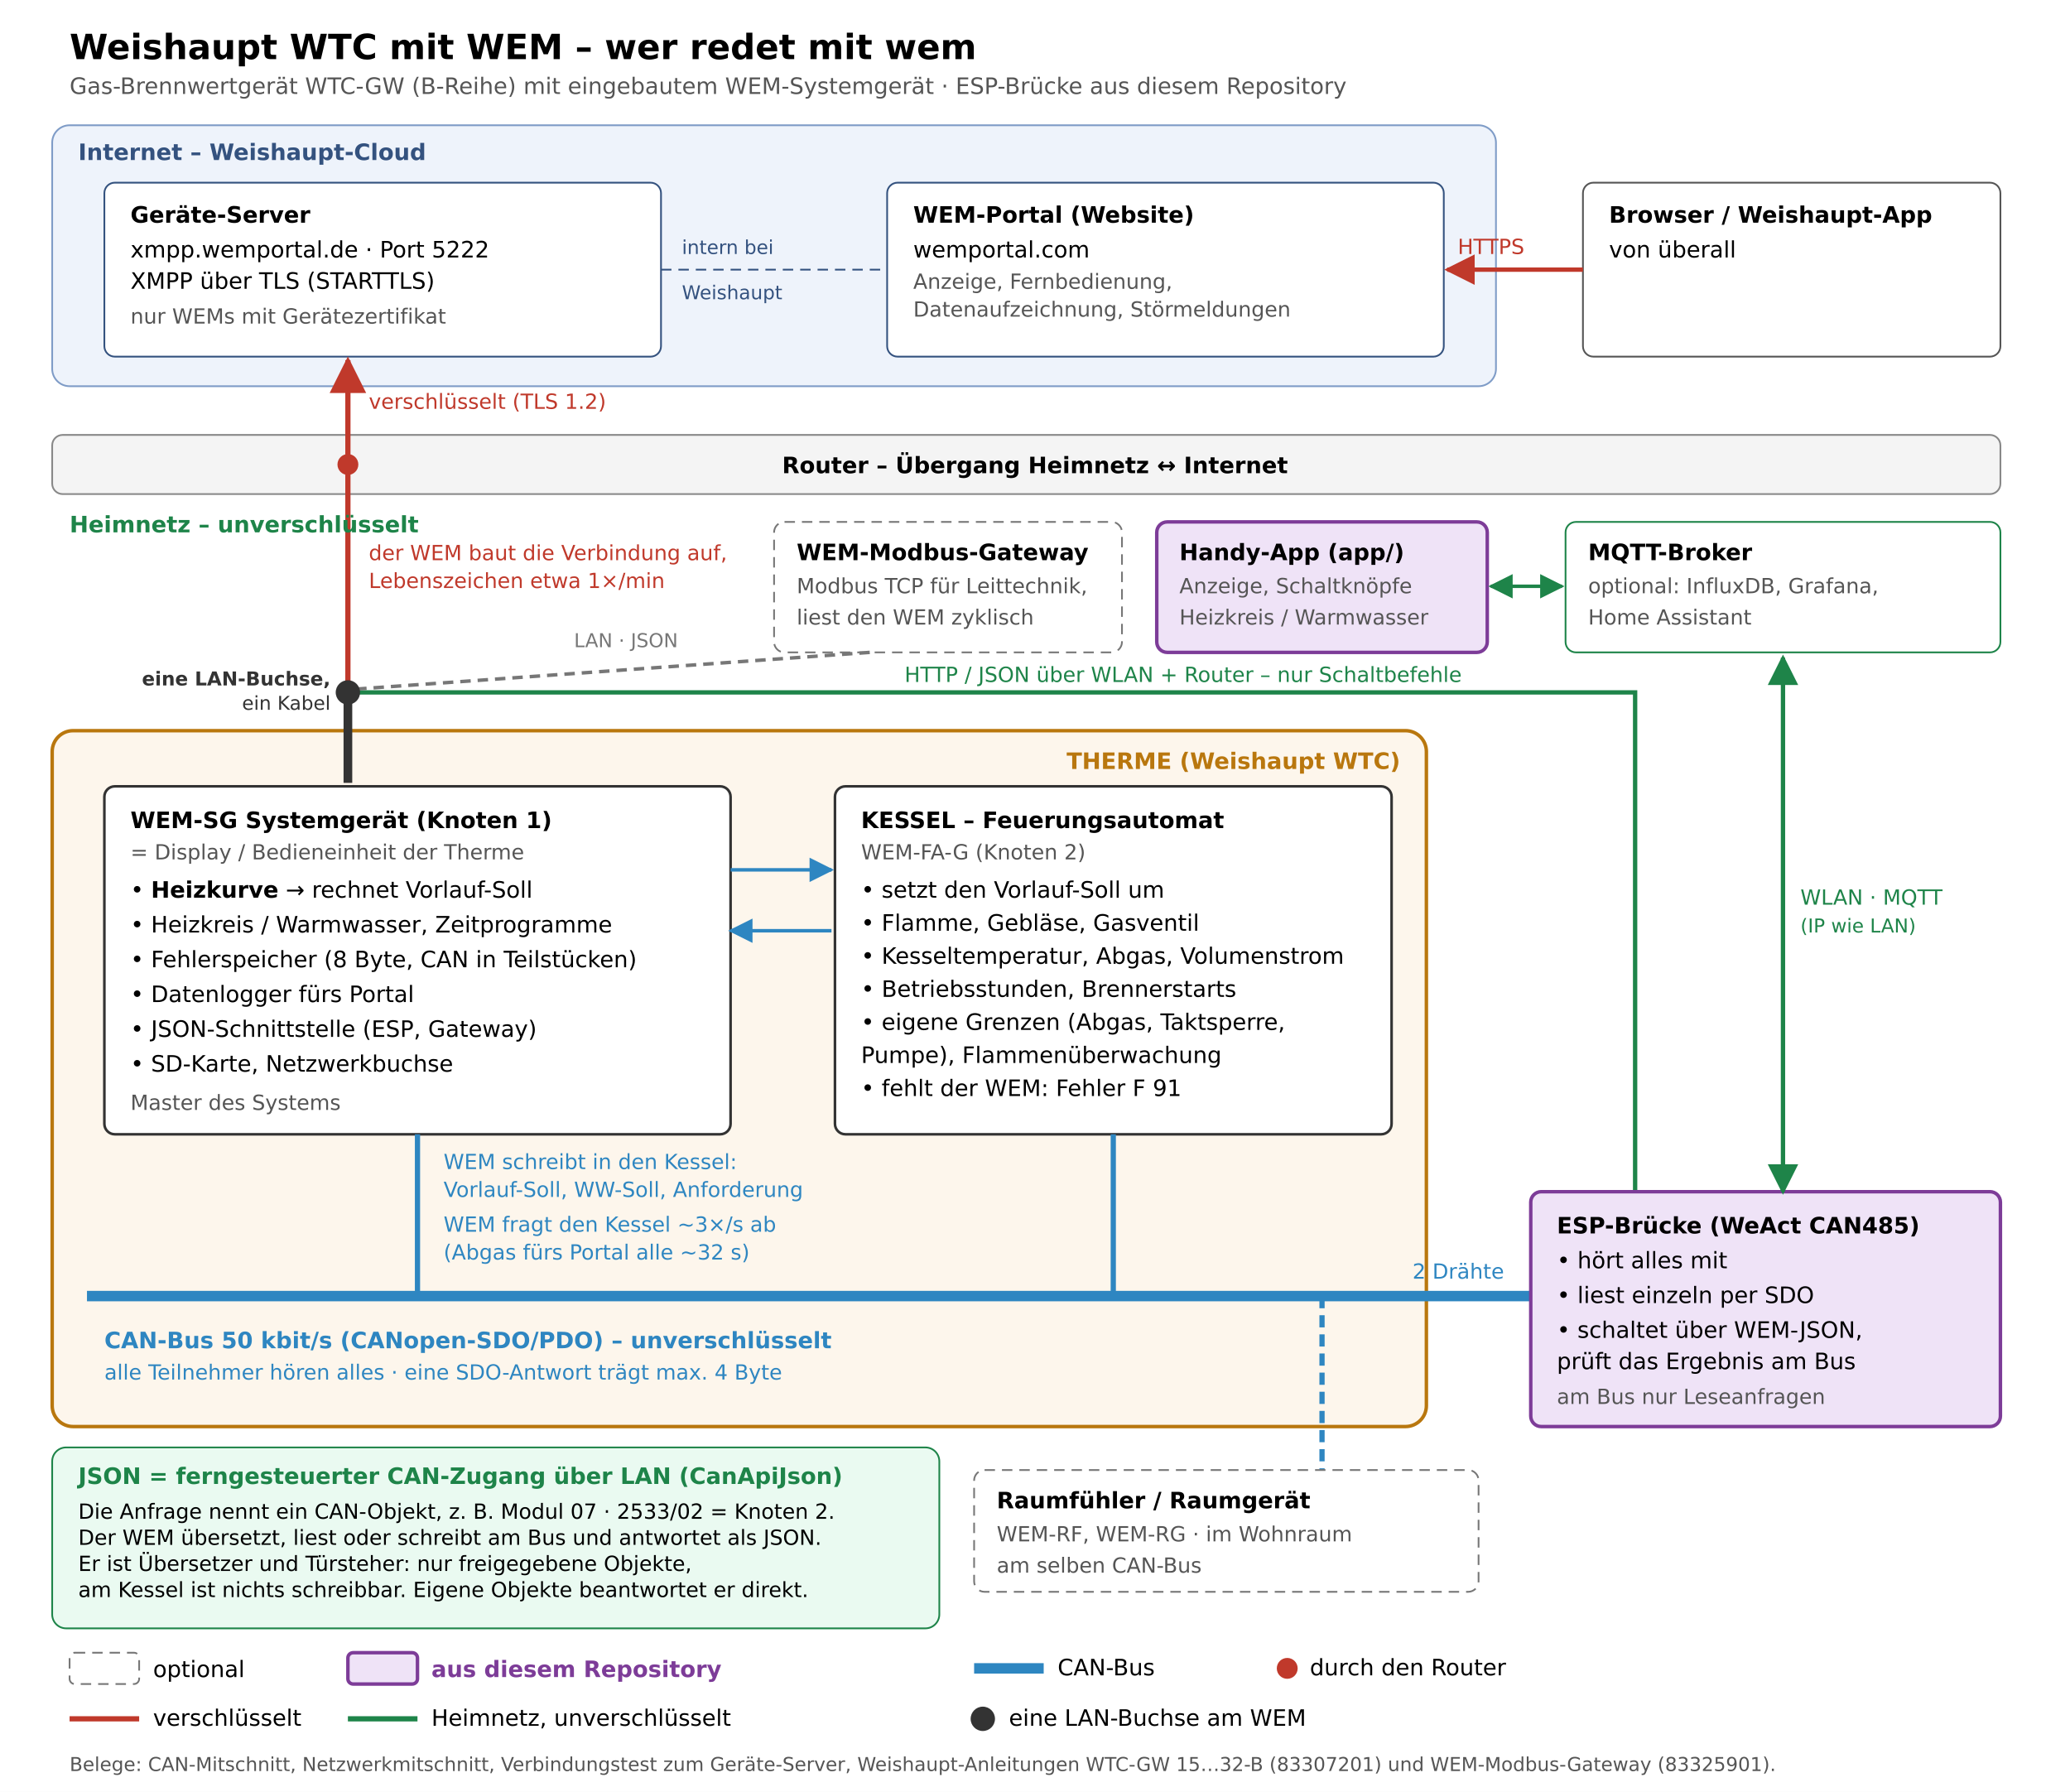
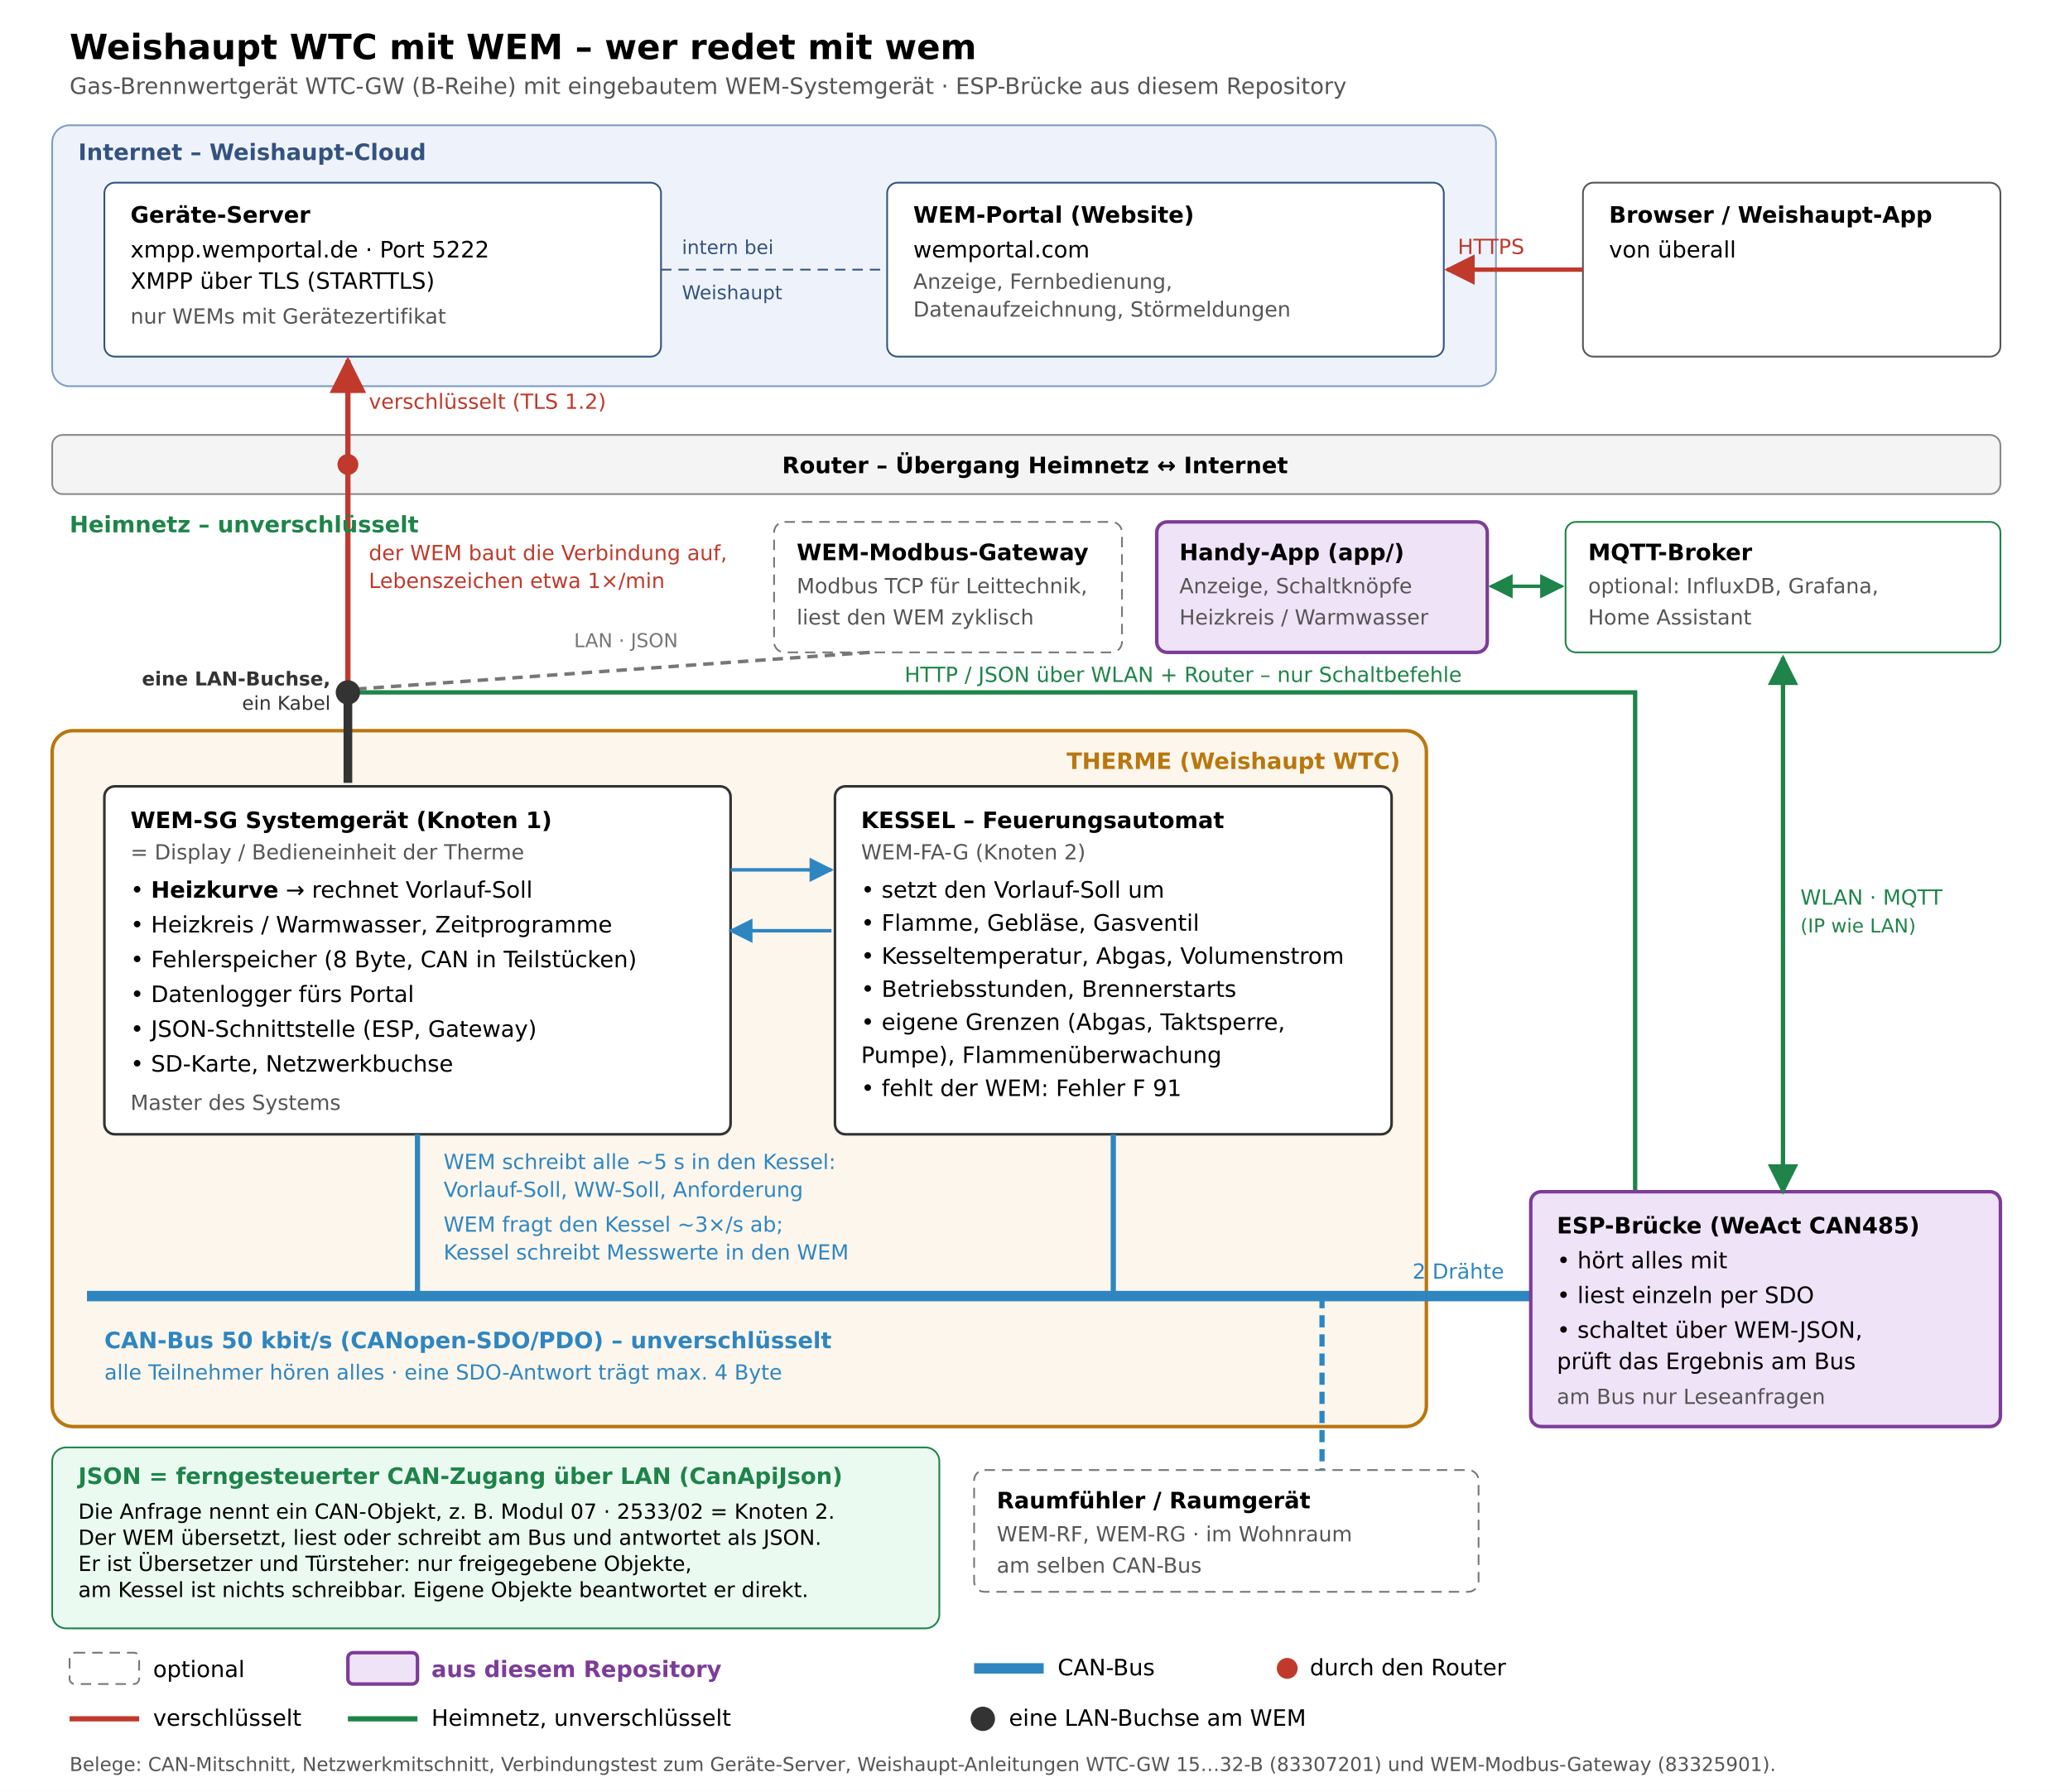
<svg xmlns="http://www.w3.org/2000/svg" width="1190" height="1030" viewBox="0 0 1190 1030" font-family="DejaVu Sans" font-size="13">
  <defs>
    <marker id="pr" viewBox="0 0 10 10" refX="9" refY="5" markerWidth="7" markerHeight="7" orient="auto-start-reverse">
      <path d="M0,0 L10,5 L0,10 z" fill="#c0392b" />
    </marker>
    <marker id="pg" viewBox="0 0 10 10" refX="9" refY="5" markerWidth="7" markerHeight="7" orient="auto-start-reverse">
      <path d="M0,0 L10,5 L0,10 z" fill="#1e8449" />
    </marker>
    <marker id="pb" viewBox="0 0 10 10" refX="9" refY="5" markerWidth="7" markerHeight="7" orient="auto-start-reverse">
      <path d="M0,0 L10,5 L0,10 z" fill="#2e86c1" />
    </marker>
  </defs>
  <rect width="1190" height="1030" fill="#fff" />
  <text x="40" y="34" font-size="20" font-weight="bold">Weishaupt WTC mit WEM – wer redet mit wem</text>
  <text x="40" y="54" fill="#555">Gas-Brennwertgerät WTC-GW (B-Reihe) mit eingebautem WEM-Systemgerät · ESP-Brücke aus diesem Repository</text>
  <rect x="30" y="72" width="830" height="150" rx="10" fill="#eef3fb" stroke="#7f9cc7" />
  <text x="45" y="92" font-weight="bold" fill="#34527f">Internet – Weishaupt-Cloud</text>
  <rect x="60" y="105" width="320" height="100" rx="6" fill="#fff" stroke="#34527f" />
  <text x="75" y="128" font-weight="bold">Geräte-Server</text>
  <text x="75" y="148">xmpp.wemportal.de · Port 5222</text>
  <text x="75" y="166">XMPP über TLS (STARTTLS)</text>
  <text x="75" y="186" fill="#555" font-size="12">nur WEMs mit Gerätezertifikat</text>
  <rect x="510" y="105" width="320" height="100" rx="6" fill="#fff" stroke="#34527f" />
  <text x="525" y="128" font-weight="bold">WEM-Portal (Website)</text>
  <text x="525" y="148">wemportal.com</text>
  <text x="525" y="166" fill="#555" font-size="12">Anzeige, Fernbedienung,</text>
  <text x="525" y="182" fill="#555" font-size="12">Datenaufzeichnung, Störmeldungen</text>
  <line x1="380" y1="155" x2="510" y2="155" stroke="#34527f" stroke-dasharray="6,4" />
  <text x="392" y="146" font-size="11" fill="#34527f">intern bei</text>
  <text x="392" y="172" font-size="11" fill="#34527f">Weishaupt</text>
  <rect x="910" y="105" width="240" height="100" rx="6" fill="#fff" stroke="#555" />
  <text x="925" y="128" font-weight="bold">Browser / Weishaupt-App</text>
  <text x="925" y="148">von überall</text>
  <line x1="910" y1="155" x2="832" y2="155" stroke="#c0392b" stroke-width="2.5" marker-end="url(#pr)" />
  <text x="838" y="146" fill="#c0392b" font-size="12">HTTPS</text>
  <rect x="30" y="250" width="1120" height="34" rx="6" fill="#f4f4f4" stroke="#888" />
  <text x="595" y="272" font-weight="bold" text-anchor="middle">Router – Übergang Heimnetz ↔ Internet</text>
  <line x1="200" y1="398" x2="200" y2="207" stroke="#c0392b" stroke-width="3" marker-end="url(#pr)" />
  <circle cx="200" cy="267" r="6" fill="#c0392b" />
  <text x="212" y="235" fill="#c0392b" font-size="12">verschlüsselt (TLS 1.2)</text>
  <text x="212" y="322" fill="#c0392b" font-size="12">der WEM baut die Verbindung auf,</text>
  <text x="212" y="338" fill="#c0392b" font-size="12">Lebenszeichen etwa 1×/min</text>
  <text x="40" y="306" font-weight="bold" fill="#1e8449">Heimnetz – unverschlüsselt</text>
  <rect x="445" y="300" width="200" height="75" rx="6" fill="#fff" stroke="#777" stroke-dasharray="6,4" />
  <text x="458" y="322" font-weight="bold">WEM-Modbus-Gateway</text>
  <text x="458" y="341" font-size="12" fill="#555">Modbus TCP für Leittechnik,</text>
  <text x="458" y="359" font-size="12" fill="#555">liest den WEM zyklisch</text>
  <rect x="665" y="300" width="190" height="75" rx="6" fill="#efe3f7" stroke="#7d3c98" stroke-width="2" />
  <text x="678" y="322" font-weight="bold">Handy-App (app/)</text>
  <text x="678" y="341" font-size="12" fill="#555">Anzeige, Schaltknöpfe</text>
  <text x="678" y="359" font-size="12" fill="#555">Heizkreis / Warmwasser</text>
  <rect x="900" y="300" width="250" height="75" rx="6" fill="#fff" stroke="#1e8449" />
  <text x="913" y="322" font-weight="bold">MQTT-Broker</text>
  <text x="913" y="341" font-size="12" fill="#555">optional: InfluxDB, Grafana,</text>
  <text x="913" y="359" font-size="12" fill="#555">Home Assistant</text>
  <line x1="857" y1="337" x2="898" y2="337" stroke="#1e8449" stroke-width="2" marker-start="url(#pg)" marker-end="url(#pg)" />
  <rect x="30" y="420" width="790" height="400" rx="12" fill="#fdf6ec" stroke="#b9770e" stroke-width="2" />
  <text x="805" y="442" font-weight="bold" fill="#b9770e" text-anchor="end">THERME (Weishaupt WTC)</text>
  <rect x="60" y="452" width="360" height="200" rx="6" fill="#fff" stroke="#333" stroke-width="1.5" />
  <text x="75" y="476" font-weight="bold">WEM-SG Systemgerät (Knoten 1)</text>
  <text x="75" y="494" font-size="12" fill="#555">= Display / Bedieneinheit der Therme</text>
  <text x="75" y="516">• <tspan font-weight="bold">Heizkurve</tspan> → rechnet Vorlauf-Soll</text>
  <text x="75" y="536">• Heizkreis / Warmwasser, Zeitprogramme</text>
  <text x="75" y="556">• Fehlerspeicher (8 Byte, CAN in Teilstücken)</text>
  <text x="75" y="576">• Datenlogger fürs Portal</text>
  <text x="75" y="596">• JSON-Schnittstelle (ESP, Gateway)</text>
  <text x="75" y="616">• SD-Karte, Netzwerkbuchse</text>
  <text x="75" y="638" font-size="12" fill="#555">Master des Systems</text>
  <rect x="480" y="452" width="320" height="200" rx="6" fill="#fff" stroke="#333" stroke-width="1.5" />
  <text x="495" y="476" font-weight="bold">KESSEL – Feuerungsautomat</text>
  <text x="495" y="494" font-size="12" fill="#555">WEM-FA-G (Knoten 2)</text>
  <text x="495" y="516">• setzt den Vorlauf-Soll um</text>
  <text x="495" y="535">• Flamme, Gebläse, Gasventil</text>
  <text x="495" y="554">• Kesseltemperatur, Abgas, Volumenstrom</text>
  <text x="495" y="573">• Betriebsstunden, Brennerstarts</text>
  <text x="495" y="592">• eigene Grenzen (Abgas, Taktsperre,</text>
  <text x="495" y="611">  Pumpe), Flammenüberwachung</text>
  <text x="495" y="630">• fehlt der WEM: Fehler F 91</text>
  <line x1="420" y1="500" x2="478" y2="500" stroke="#2e86c1" stroke-width="2" marker-end="url(#pb)" />
  <line x1="478" y1="535" x2="420" y2="535" stroke="#2e86c1" stroke-width="2" marker-end="url(#pb)" />
  <polyline points="940,685 940,398 204,398" fill="none" stroke="#1e8449" stroke-width="2.5" />
  <line x1="500" y1="375" x2="206" y2="396" stroke="#777" stroke-width="2" stroke-dasharray="6,4" />
  <text x="330" y="372" fill="#777" font-size="11">LAN · JSON</text>
  <line x1="200" y1="398" x2="200" y2="450" stroke="#333" stroke-width="5" />
  <circle cx="200" cy="398" r="7" fill="#333" />
  <text x="190" y="394" font-size="11" font-weight="bold" fill="#333" text-anchor="end">eine LAN-Buchse,</text>
  <text x="190" y="408" font-size="11" fill="#333" text-anchor="end">ein Kabel</text>
  <text x="520" y="392" fill="#1e8449" font-size="12">HTTP / JSON über WLAN + Router – nur Schaltbefehle</text>
  <line x1="50" y1="745" x2="880" y2="745" stroke="#2e86c1" stroke-width="6" />
  <line x1="240" y1="652" x2="240" y2="745" stroke="#2e86c1" stroke-width="3" />
  <line x1="640" y1="652" x2="640" y2="745" stroke="#2e86c1" stroke-width="3" />
-   <text x="255" y="672" font-size="12" fill="#2e86c1">WEM schreibt in den Kessel:</text>
+   <text x="255" y="672" font-size="12" fill="#2e86c1">WEM schreibt alle ~5 s in den Kessel:</text>
  <text x="255" y="688" font-size="12" fill="#2e86c1">Vorlauf-Soll, WW-Soll, Anforderung</text>
-   <text x="255" y="708" font-size="12" fill="#2e86c1">WEM fragt den Kessel ~3×/s ab</text>
-   <text x="255" y="724" font-size="12" fill="#2e86c1">(Abgas fürs Portal alle ~32 s)</text>
+   <text x="255" y="708" font-size="12" fill="#2e86c1">WEM fragt den Kessel ~3×/s ab;</text>
+   <text x="255" y="724" font-size="12" fill="#2e86c1">Kessel schreibt Messwerte in den WEM</text>
  <text x="60" y="775" font-weight="bold" fill="#2e86c1">CAN-Bus 50 kbit/s (CANopen-SDO/PDO) – unverschlüsselt</text>
  <text x="60" y="793" font-size="12" fill="#2e86c1">alle Teilnehmer hören alles · eine SDO-Antwort trägt max. 4 Byte</text>
  <text x="812" y="735" font-size="12" fill="#2e86c1">2 Drähte</text>
  <line x1="760" y1="745" x2="760" y2="845" stroke="#2e86c1" stroke-width="3" stroke-dasharray="7,4" />
  <rect x="560" y="845" width="290" height="70" rx="6" fill="#fff" stroke="#777" stroke-dasharray="6,4" />
  <text x="573" y="867" font-weight="bold">Raumfühler / Raumgerät</text>
  <text x="573" y="886" font-size="12" fill="#555">WEM-RF, WEM-RG · im Wohnraum</text>
  <text x="573" y="904" font-size="12" fill="#555">am selben CAN-Bus</text>
  <rect x="880" y="685" width="270" height="135" rx="6" fill="#efe3f7" stroke="#7d3c98" stroke-width="2" />
  <text x="895" y="709" font-weight="bold">ESP-Brücke (WeAct CAN485)</text>
  <text x="895" y="729">• hört alles mit</text>
  <text x="895" y="749">• liest einzeln per SDO</text>
  <text x="895" y="769">• schaltet über WEM-JSON,</text>
  <text x="895" y="787">  prüft das Ergebnis am Bus</text>
  <text x="895" y="807" font-size="12" fill="#555">am Bus nur Leseanfragen</text>
  <line x1="1025" y1="685" x2="1025" y2="378" stroke="#1e8449" stroke-width="2.5" marker-start="url(#pg)" marker-end="url(#pg)" />
  <text x="1035" y="520" fill="#1e8449" font-size="12">WLAN · MQTT</text>
  <text x="1035" y="536" fill="#1e8449" font-size="11">(IP wie LAN)</text>
  <rect x="30" y="832" width="510" height="104" rx="8" fill="#eafaf1" stroke="#1e8449" />
  <text x="45" y="853" font-weight="bold" fill="#1e8449">JSON = ferngesteuerter CAN-Zugang über LAN (CanApiJson)</text>
  <text x="45" y="873" font-size="12">Die Anfrage nennt ein CAN-Objekt, z. B. Modul 07 · 2533/02 = Knoten 2.</text>
  <text x="45" y="888" font-size="12">Der WEM übersetzt, liest oder schreibt am Bus und antwortet als JSON.</text>
  <text x="45" y="903" font-size="12">Er ist Übersetzer und Türsteher: nur freigegebene Objekte,</text>
  <text x="45" y="918" font-size="12">am Kessel ist nichts schreibbar. Eigene Objekte beantwortet er direkt.</text>
  <rect x="40" y="950" width="40" height="18" rx="3" fill="none" stroke="#777" stroke-dasharray="6,4" />
  <text x="88" y="964">optional</text>
  <rect x="200" y="950" width="40" height="18" rx="3" fill="#efe3f7" stroke="#7d3c98" stroke-width="2" />
  <text x="248" y="964" font-weight="bold" fill="#7d3c98">aus diesem Repository</text>
  <line x1="560" y1="959" x2="600" y2="959" stroke="#2e86c1" stroke-width="6" />
  <text x="608" y="963">CAN-Bus</text>
  <circle cx="740" cy="959" r="6" fill="#c0392b" />
  <text x="753" y="963">durch den Router</text>
  <line x1="40" y1="988" x2="80" y2="988" stroke="#c0392b" stroke-width="3" />
  <text x="88" y="992">verschlüsselt</text>
  <line x1="200" y1="988" x2="240" y2="988" stroke="#1e8449" stroke-width="3" />
  <text x="248" y="992">Heimnetz, unverschlüsselt</text>
  <circle cx="565" cy="988" r="7" fill="#333" />
  <text x="580" y="992">eine LAN-Buchse am WEM</text>
  <text x="40" y="1018" font-size="11" fill="#555">Belege: CAN-Mitschnitt, Netzwerkmitschnitt, Verbindungstest zum Geräte-Server, Weishaupt-Anleitungen WTC-GW 15…32-B (83307201) und WEM-Modbus-Gateway (83325901).</text>
</svg>
